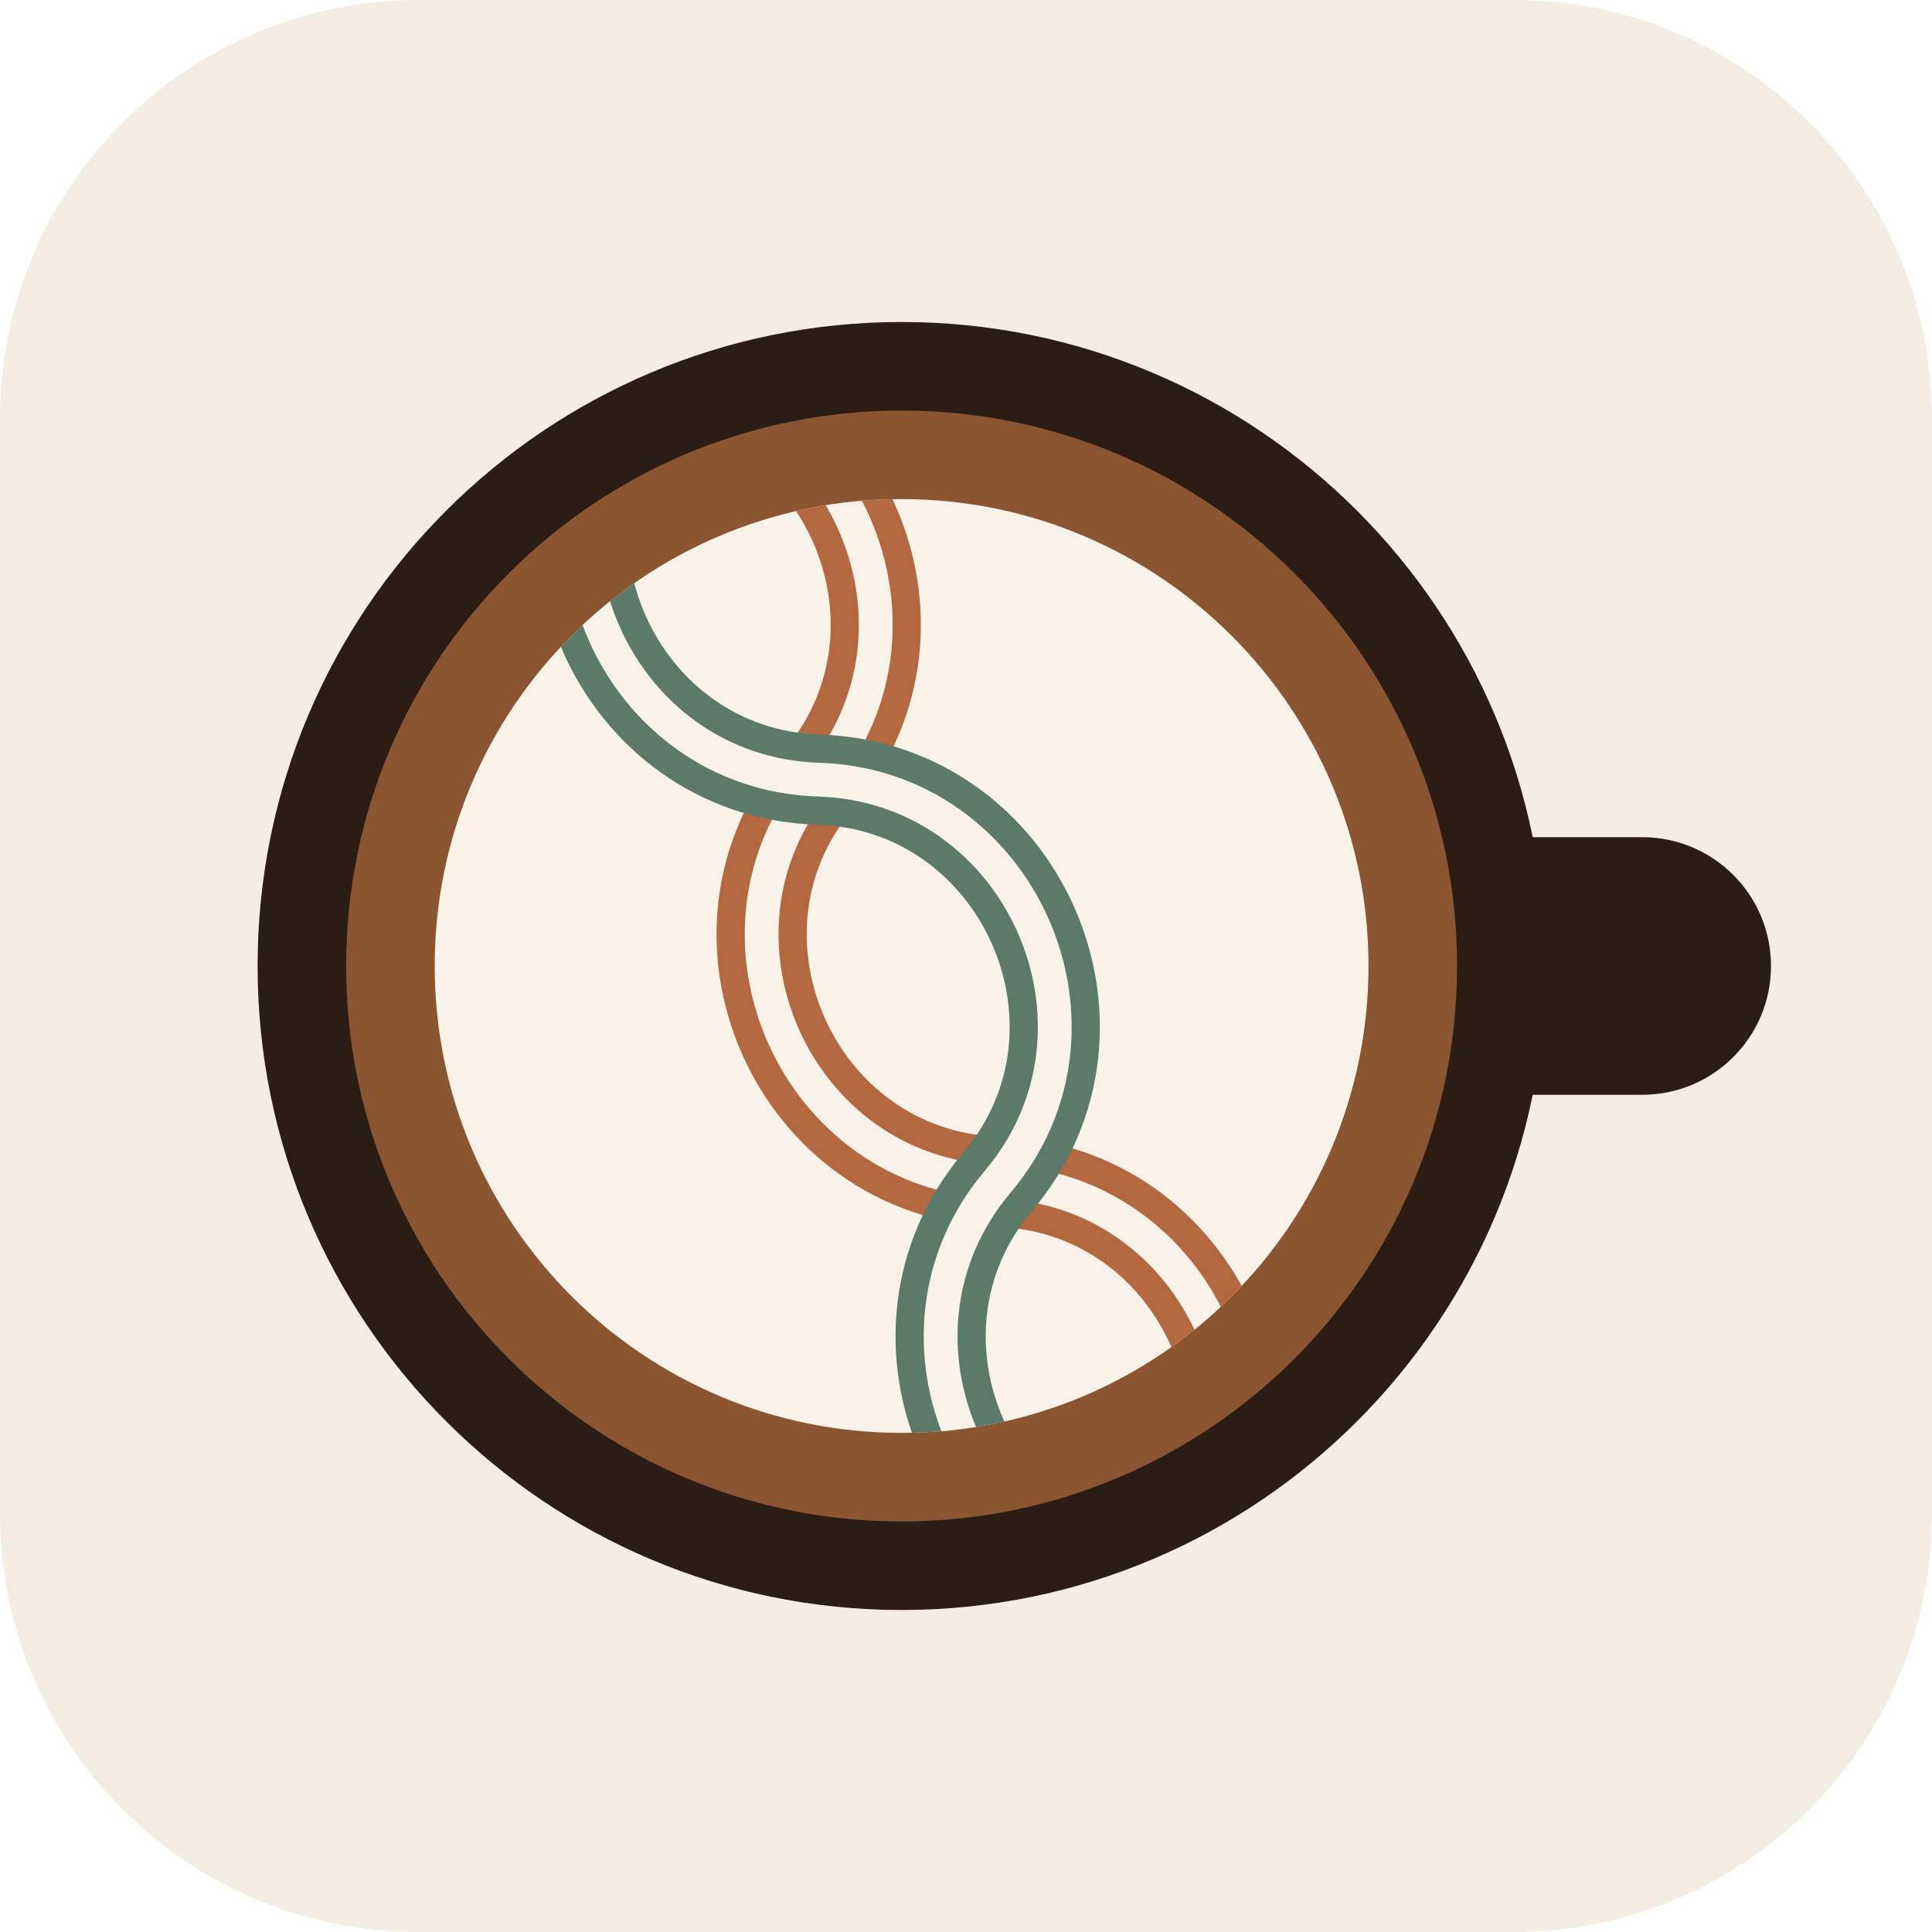
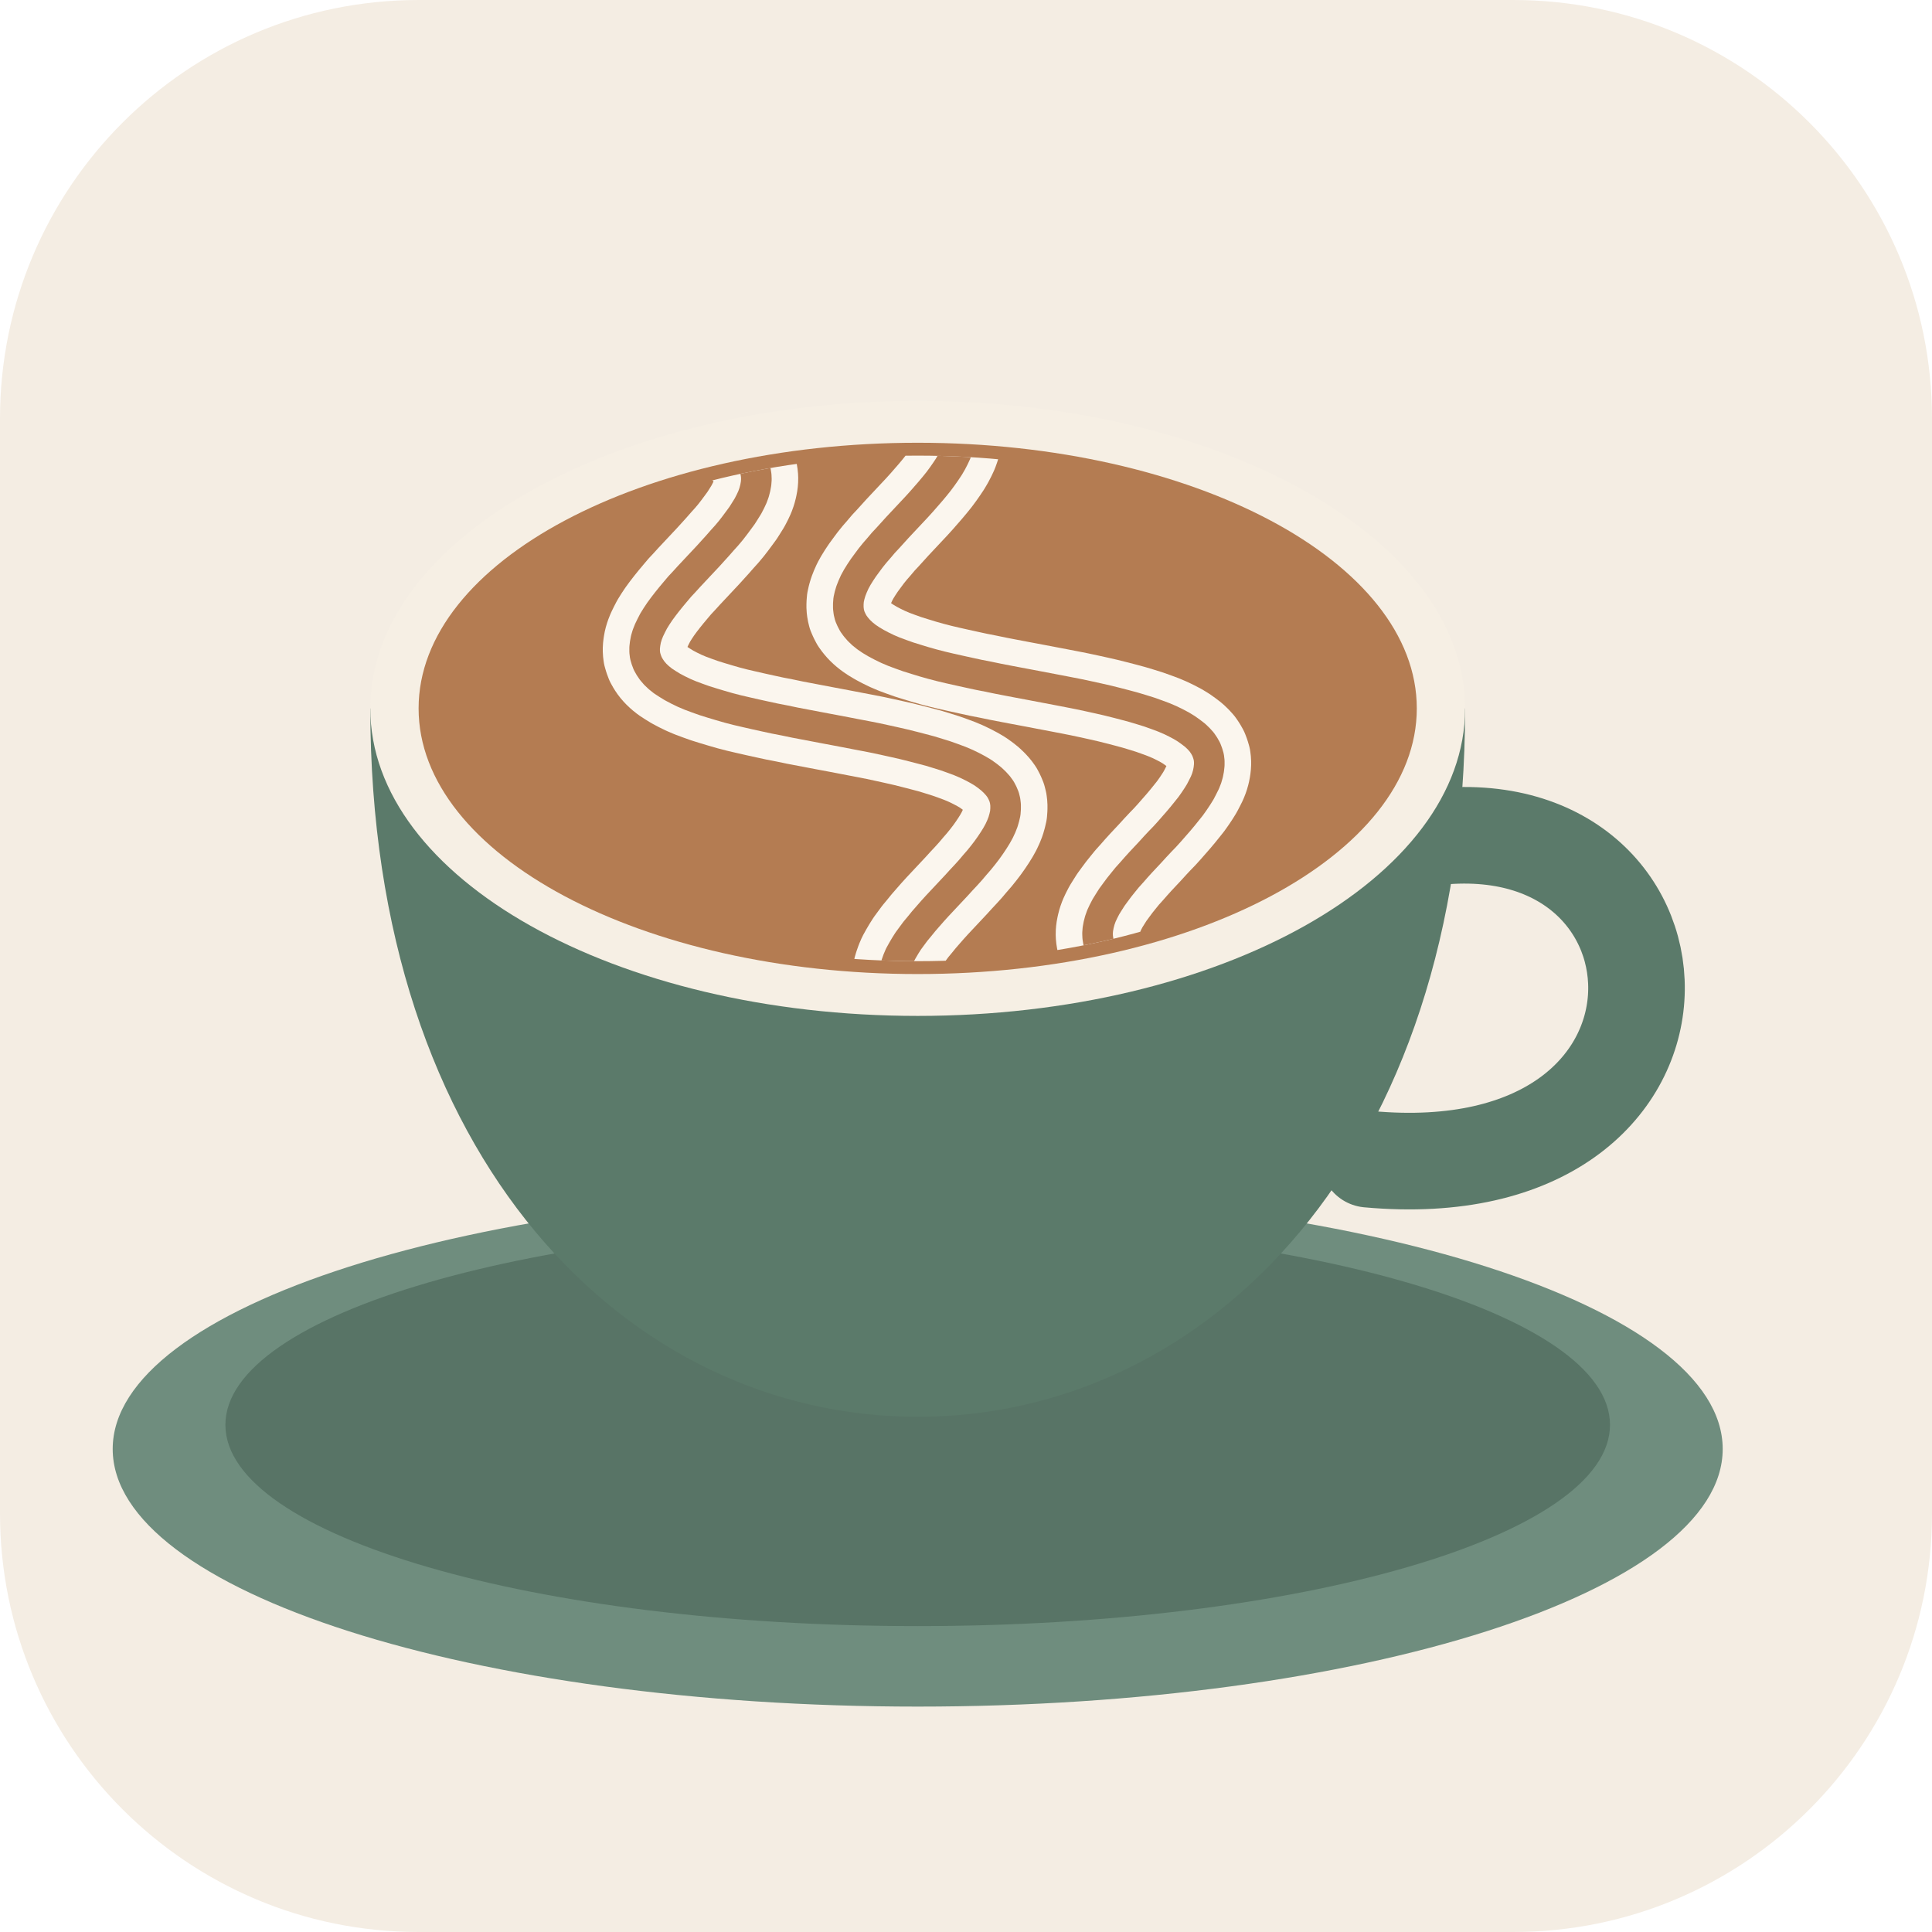
<svg xmlns="http://www.w3.org/2000/svg" viewBox="0 0 120 120">
  <rect width="120" height="120" rx="26" fill="#f4ede3" />
-   <path d="M91 52 h11 a8 8 0 0 1 0 16 h-11 z" fill="#2b1d14" />
-   <circle cx="56" cy="60" r="40" fill="#2b1d14" />
-   <circle cx="56" cy="60" r="34.5" fill="#8a5530" />
-   <circle cx="56" cy="60" r="29" fill="#f8f2e8" />
-   <clipPath id="dd-foam">
-     <circle cx="56" cy="60" r="29" />
+   <ellipse cx="57" cy="90" rx="50" ry="16" fill="#6f8d7e" />
+   <ellipse cx="57" cy="88.5" rx="43" ry="12.5" fill="#587466" />
+   <path d="M89 52 C 106 50, 107 74, 85 72" fill="none" stroke="#5b7a6a" stroke-width="6" stroke-linecap="round" />
+   <path d="M23 44 C 23 72, 39 88, 57 88 C 75 88, 91 72, 91 44 Z" fill="#5b7a6a" />
+   <ellipse cx="57" cy="44" rx="34" ry="19.1" fill="#f6efe4" />
+   <ellipse cx="57" cy="44" rx="31" ry="16.5" fill="#b47c52" />
+   <clipPath id="dd-coffee">
+     <ellipse cx="57" cy="44" rx="29.5" ry="15.7" />
  </clipPath>
-   <g clip-path="url(#dd-foam)" fill="none" stroke-linecap="round">
-     <g transform="rotate(-24 56 60)">
-       <path d="M56.00 20.00 C67.31 25.47 67.31 41.87 56.00 47.33 C44.70 52.80 44.70 69.20 56.00 74.67 C67.31 80.13 67.31 96.53 56.00 102.00" stroke="#b4683f" stroke-width="5.6" />
-       <path d="M56.00 20.00 C67.31 25.47 67.31 41.87 56.00 47.33 C44.70 52.80 44.70 69.20 56.00 74.67 C67.31 80.13 67.31 96.53 56.00 102.00" stroke="#f8f2e8" stroke-width="2.1" />
-       <path d="M56.00 20.00 C44.70 25.47 44.70 41.87 56.00 47.33 C67.31 52.80 67.31 69.20 56.00 74.67 C44.70 80.13 44.70 96.53 56.00 102.00" stroke="#5b7a6a" stroke-width="5.6" />
-       <path d="M56.00 20.00 C44.70 25.47 44.70 41.87 56.00 47.33 C67.31 52.80 67.31 69.20 56.00 74.67 C44.70 80.13 44.70 96.53 56.00 102.00" stroke="#f8f2e8" stroke-width="2.1" />
-     </g>
+   <g clip-path="url(#dd-coffee)" fill="none" stroke-linecap="round" stroke-linejoin="round">
+     <path d="M43.14 26.51 L43.60 26.67 L44.03 26.83 L44.44 27.00 L44.82 27.18 L45.17 27.36 L45.49 27.55 L45.78 27.74 L46.04 27.94 L46.26 28.15 L46.46 28.36 L46.63 28.58 L46.76 28.81 L46.86 29.04 L46.93 29.28 L46.97 29.53 L46.98 29.78 L46.96 30.04 L46.91 30.31 L46.84 30.58 L46.74 30.86 L46.61 31.14 L46.46 31.43 L46.28 31.72 L46.09 32.02 L45.87 32.32 L45.64 32.63 L45.40 32.94 L45.14 33.25 L44.86 33.56 L44.58 33.88 L44.29 34.20 L44.00 34.52 L43.70 34.84 L43.40 35.16 L43.10 35.48 L42.80 35.80 L42.51 36.12 L42.22 36.43 L41.95 36.75 L41.69 37.06 L41.44 37.37 L41.20 37.68 L40.98 37.98 L40.78 38.28 L40.60 38.57 L40.45 38.86 L40.31 39.15 L40.20 39.43 L40.12 39.70 L40.07 39.97 L40.04 40.23 L40.04 40.48 L40.07 40.73 L40.14 40.97 L40.23 41.21 L40.36 41.44 L40.51 41.66 L40.70 41.88 L40.92 42.09 L41.17 42.29 L41.46 42.48 L41.77 42.67 L42.11 42.85 L42.48 43.03 L42.88 43.20 L43.31 43.36 L43.76 43.52 L44.24 43.67 L44.74 43.82 L45.26 43.97 L45.80 44.11 L46.36 44.24 L46.93 44.37 L47.52 44.50 L48.12 44.63 L48.74 44.75 L49.36 44.88 L49.99 45.00 L50.62 45.12 L51.25 45.24 L51.89 45.36 L52.52 45.48 L53.14 45.60 L53.77 45.72 L54.38 45.84 L54.98 45.97 L55.57 46.10 L56.14 46.23 L56.70 46.37 L57.24 46.51 L57.77 46.65 L58.26 46.80 L58.74 46.95 L59.19 47.11 L59.62 47.27 L60.02 47.44 L60.39 47.62 L60.73 47.80 L61.05 47.99 L61.33 48.19 L61.58 48.39 L61.80 48.60 L61.99 48.81 L62.15 49.03 L62.27 49.26 L62.37 49.50 L62.43 49.74 L62.46 49.99 L62.46 50.24 L62.44 50.51 L62.38 50.77 L62.30 51.05 L62.19 51.33 L62.06 51.61 L61.90 51.90 L61.72 52.19 L61.52 52.49 L61.30 52.80 L61.07 53.10 L60.82 53.41 L60.55 53.72 L60.28 54.04 L59.99 54.36 L59.70 54.67 L59.41 54.99 L59.11 55.31 L58.81 55.63 L58.51 55.95 L58.21 56.27 L57.92 56.59 L57.64 56.91 L57.37 57.22 L57.11 57.54 L56.86 57.84 L56.63 58.15 L56.41 58.45 L56.22 58.75 L56.05 59.04 L55.89 59.33 L55.77 59.61 L55.67 59.89 L55.59 60.16 L55.54 60.43 L55.52 60.69 L55.53 60.94 L55.57 61.19 L55.64 61.43 L55.74 61.67 L55.88 61.89 L56.04 62.11 L56.24 62.33 L56.47 62.53 L56.73 62.73 L57.02 62.93 L57.34 63.11 L57.69 63.29 L58.06 63.47 L58.47 63.64 L58.90 63.80 L59.36 63.96" stroke="#fbf6ee" stroke-width="5.2" />
+     <path d="M43.14 26.51 L43.60 26.67 L44.03 26.83 L44.44 27.00 L44.82 27.18 L45.17 27.36 L45.49 27.55 L45.78 27.74 L46.04 27.94 L46.26 28.15 L46.46 28.36 L46.63 28.58 L46.76 28.81 L46.86 29.04 L46.93 29.28 L46.97 29.53 L46.98 29.78 L46.96 30.04 L46.91 30.31 L46.84 30.58 L46.74 30.86 L46.61 31.14 L46.46 31.43 L46.28 31.72 L46.09 32.02 L45.87 32.32 L45.64 32.63 L45.40 32.94 L45.14 33.25 L44.86 33.56 L44.58 33.88 L44.29 34.20 L44.00 34.52 L43.70 34.84 L43.40 35.16 L43.10 35.48 L42.80 35.80 L42.51 36.12 L42.22 36.43 L41.95 36.75 L41.69 37.06 L41.44 37.37 L41.20 37.68 L40.98 37.98 L40.78 38.28 L40.60 38.57 L40.45 38.86 L40.31 39.15 L40.20 39.43 L40.12 39.70 L40.07 39.97 L40.04 40.23 L40.04 40.48 L40.07 40.73 L40.14 40.97 L40.23 41.21 L40.36 41.44 L40.51 41.66 L40.70 41.88 L40.92 42.09 L41.17 42.29 L41.46 42.48 L41.77 42.67 L42.11 42.85 L42.48 43.03 L42.88 43.20 L43.31 43.36 L43.76 43.52 L44.24 43.67 L44.74 43.82 L45.26 43.97 L45.80 44.11 L46.36 44.24 L46.93 44.37 L47.52 44.50 L48.12 44.63 L48.74 44.75 L49.36 44.88 L49.99 45.00 L50.62 45.12 L51.25 45.24 L51.89 45.36 L52.52 45.48 L53.14 45.60 L53.77 45.72 L54.38 45.84 L54.98 45.97 L55.57 46.10 L56.14 46.23 L56.70 46.37 L57.24 46.51 L57.77 46.65 L58.26 46.80 L58.74 46.95 L59.19 47.11 L59.62 47.27 L60.02 47.44 L60.39 47.62 L60.73 47.80 L61.05 47.99 L61.33 48.19 L61.58 48.39 L61.80 48.60 L61.99 48.81 L62.15 49.03 L62.27 49.26 L62.37 49.50 L62.43 49.74 L62.46 49.99 L62.46 50.24 L62.44 50.51 L62.38 50.77 L62.30 51.05 L62.19 51.33 L62.06 51.61 L61.90 51.90 L61.72 52.19 L61.52 52.49 L61.30 52.80 L61.07 53.10 L60.82 53.41 L60.55 53.72 L60.28 54.04 L59.99 54.36 L59.70 54.67 L59.41 54.99 L59.11 55.31 L58.81 55.63 L58.51 55.95 L58.21 56.27 L57.92 56.59 L57.64 56.91 L57.37 57.22 L57.11 57.54 L56.86 57.84 L56.63 58.15 L56.41 58.45 L56.22 58.75 L56.05 59.04 L55.89 59.33 L55.77 59.61 L55.67 59.89 L55.59 60.16 L55.54 60.43 L55.52 60.69 L55.53 60.94 L55.57 61.19 L55.64 61.43 L55.74 61.67 L55.88 61.89 L56.04 62.11 L56.24 62.33 L56.47 62.53 L56.73 62.73 L57.02 62.93 L57.34 63.11 L57.69 63.29 L58.06 63.47 L58.47 63.64 L58.90 63.80 L59.36 63.96" stroke="#b47c52" stroke-width="1.9" />
+     <path d="M55.79 23.80 L56.25 23.95 L56.68 24.12 L57.09 24.28 L57.46 24.46 L57.81 24.64 L58.13 24.83 L58.42 25.02 L58.68 25.22 L58.91 25.43 L59.11 25.64 L59.27 25.86 L59.41 26.09 L59.51 26.32 L59.58 26.56 L59.62 26.81 L59.63 27.06 L59.61 27.32 L59.56 27.59 L59.48 27.86 L59.38 28.14 L59.25 28.42 L59.10 28.71 L58.93 29.00 L58.73 29.30 L58.52 29.60 L58.29 29.91 L58.04 30.22 L57.78 30.53 L57.51 30.84 L57.23 31.16 L56.94 31.48 L56.64 31.80 L56.34 32.12 L56.04 32.44 L55.74 32.76 L55.45 33.08 L55.16 33.40 L54.87 33.71 L54.60 34.03 L54.33 34.34 L54.08 34.65 L53.85 34.96 L53.63 35.26 L53.43 35.56 L53.25 35.85 L53.09 36.14 L52.96 36.43 L52.85 36.71 L52.77 36.98 L52.71 37.25 L52.69 37.51 L52.69 37.76 L52.72 38.01 L52.78 38.26 L52.88 38.49 L53.00 38.72 L53.16 38.94 L53.35 39.16 L53.57 39.37 L53.82 39.57 L54.10 39.76 L54.42 39.95 L54.76 40.13 L55.13 40.31 L55.53 40.48 L55.96 40.64 L56.41 40.80 L56.89 40.95 L57.38 41.10 L57.91 41.25 L58.45 41.39 L59.00 41.52 L59.58 41.65 L60.17 41.78 L60.77 41.91 L61.38 42.03 L62.01 42.16 L62.63 42.28 L63.26 42.40 L63.90 42.52 L64.53 42.64 L65.16 42.76 L65.79 42.88 L66.41 43.00 L67.02 43.12 L67.63 43.25 L68.22 43.38 L68.79 43.51 L69.35 43.65 L69.89 43.79 L70.41 43.93 L70.91 44.08 L71.39 44.23 L71.84 44.39 L72.27 44.55 L72.67 44.72 L73.04 44.90 L73.38 45.08 L73.69 45.27 L73.97 45.47 L74.23 45.67 L74.45 45.88 L74.64 46.09 L74.79 46.31 L74.92 46.54 L75.01 46.78 L75.08 47.02 L75.11 47.27 L75.11 47.52 L75.08 47.79 L75.03 48.05 L74.95 48.33 L74.84 48.61 L74.70 48.89 L74.55 49.18 L74.37 49.47 L74.17 49.77 L73.95 50.08 L73.71 50.38 L73.46 50.69 L73.20 51.00 L72.92 51.32 L72.64 51.64 L72.35 51.96 L72.05 52.27 L71.75 52.59 L71.45 52.92 L71.15 53.24 L70.86 53.55 L70.57 53.87 L70.29 54.19 L70.01 54.50 L69.75 54.82 L69.51 55.12 L69.28 55.43 L69.06 55.73 L68.87 56.03 L68.69 56.32 L68.54 56.61 L68.41 56.89 L68.31 57.17 L68.24 57.44 L68.19 57.71 L68.17 57.97 L68.18 58.22 L68.22 58.47 L68.29 58.71 L68.39 58.95 L68.52 59.17 L68.69 59.39 L68.88 59.61 L69.11 59.81 L69.37 60.01 L69.66 60.21 L69.98 60.39 L70.33 60.57 L70.71 60.75 L71.12 60.92 L71.55 61.08 L72.01 61.24" stroke="#fbf6ee" stroke-width="5.2" />
+     <path d="M55.79 23.80 L56.25 23.95 L56.68 24.12 L57.09 24.28 L57.46 24.46 L57.81 24.64 L58.13 24.83 L58.42 25.02 L58.68 25.22 L58.91 25.43 L59.11 25.64 L59.27 25.86 L59.41 26.09 L59.51 26.32 L59.58 26.56 L59.62 26.81 L59.63 27.06 L59.61 27.32 L59.56 27.59 L59.48 27.86 L59.38 28.14 L59.25 28.42 L59.10 28.71 L58.93 29.00 L58.73 29.30 L58.52 29.60 L58.29 29.91 L58.04 30.22 L57.78 30.53 L57.51 30.84 L57.23 31.16 L56.94 31.48 L56.64 31.80 L56.34 32.12 L56.04 32.44 L55.74 32.76 L55.45 33.08 L55.16 33.40 L54.87 33.71 L54.60 34.03 L54.33 34.34 L54.08 34.65 L53.85 34.96 L53.63 35.26 L53.43 35.56 L53.25 35.85 L53.09 36.14 L52.96 36.43 L52.85 36.71 L52.77 36.98 L52.71 37.25 L52.69 37.51 L52.69 37.76 L52.72 38.01 L52.78 38.26 L52.88 38.49 L53.00 38.72 L53.16 38.94 L53.35 39.16 L53.57 39.37 L53.82 39.57 L54.10 39.76 L54.42 39.95 L54.76 40.13 L55.13 40.31 L55.53 40.48 L55.96 40.64 L56.41 40.80 L56.89 40.95 L57.38 41.10 L57.91 41.25 L58.45 41.39 L59.00 41.52 L59.58 41.65 L60.17 41.78 L60.77 41.91 L61.38 42.03 L62.01 42.16 L62.63 42.28 L63.26 42.40 L63.90 42.52 L64.53 42.64 L65.16 42.76 L65.79 42.88 L66.41 43.00 L67.02 43.12 L67.63 43.25 L68.22 43.38 L68.79 43.51 L69.35 43.65 L69.89 43.79 L70.41 43.93 L70.91 44.08 L71.39 44.23 L71.84 44.39 L72.27 44.55 L72.67 44.72 L73.04 44.90 L73.38 45.08 L73.69 45.27 L73.97 45.47 L74.23 45.67 L74.45 45.88 L74.64 46.09 L74.79 46.31 L74.92 46.54 L75.01 46.78 L75.08 47.02 L75.11 47.27 L75.11 47.52 L75.08 47.79 L75.03 48.05 L74.95 48.33 L74.84 48.61 L74.70 48.89 L74.55 49.18 L74.37 49.47 L74.17 49.77 L73.95 50.08 L73.71 50.38 L73.46 50.69 L73.20 51.00 L72.92 51.32 L72.64 51.64 L72.35 51.96 L72.05 52.27 L71.75 52.59 L71.45 52.92 L71.15 53.24 L70.86 53.55 L70.57 53.87 L70.29 54.19 L70.01 54.50 L69.75 54.82 L69.51 55.12 L69.28 55.43 L69.06 55.73 L68.87 56.03 L68.69 56.32 L68.54 56.61 L68.41 56.89 L68.31 57.17 L68.24 57.44 L68.19 57.71 L68.17 57.97 L68.18 58.22 L68.22 58.47 L68.29 58.71 L68.39 58.95 L68.52 59.17 L68.69 59.39 L68.88 59.61 L69.11 59.81 L69.37 60.01 L69.66 60.21 L69.98 60.39 L70.33 60.57 L70.71 60.75 L71.12 60.92 L71.55 61.08 L72.01 61.24" stroke="#b47c52" stroke-width="1.9" />
  </g>
</svg>
